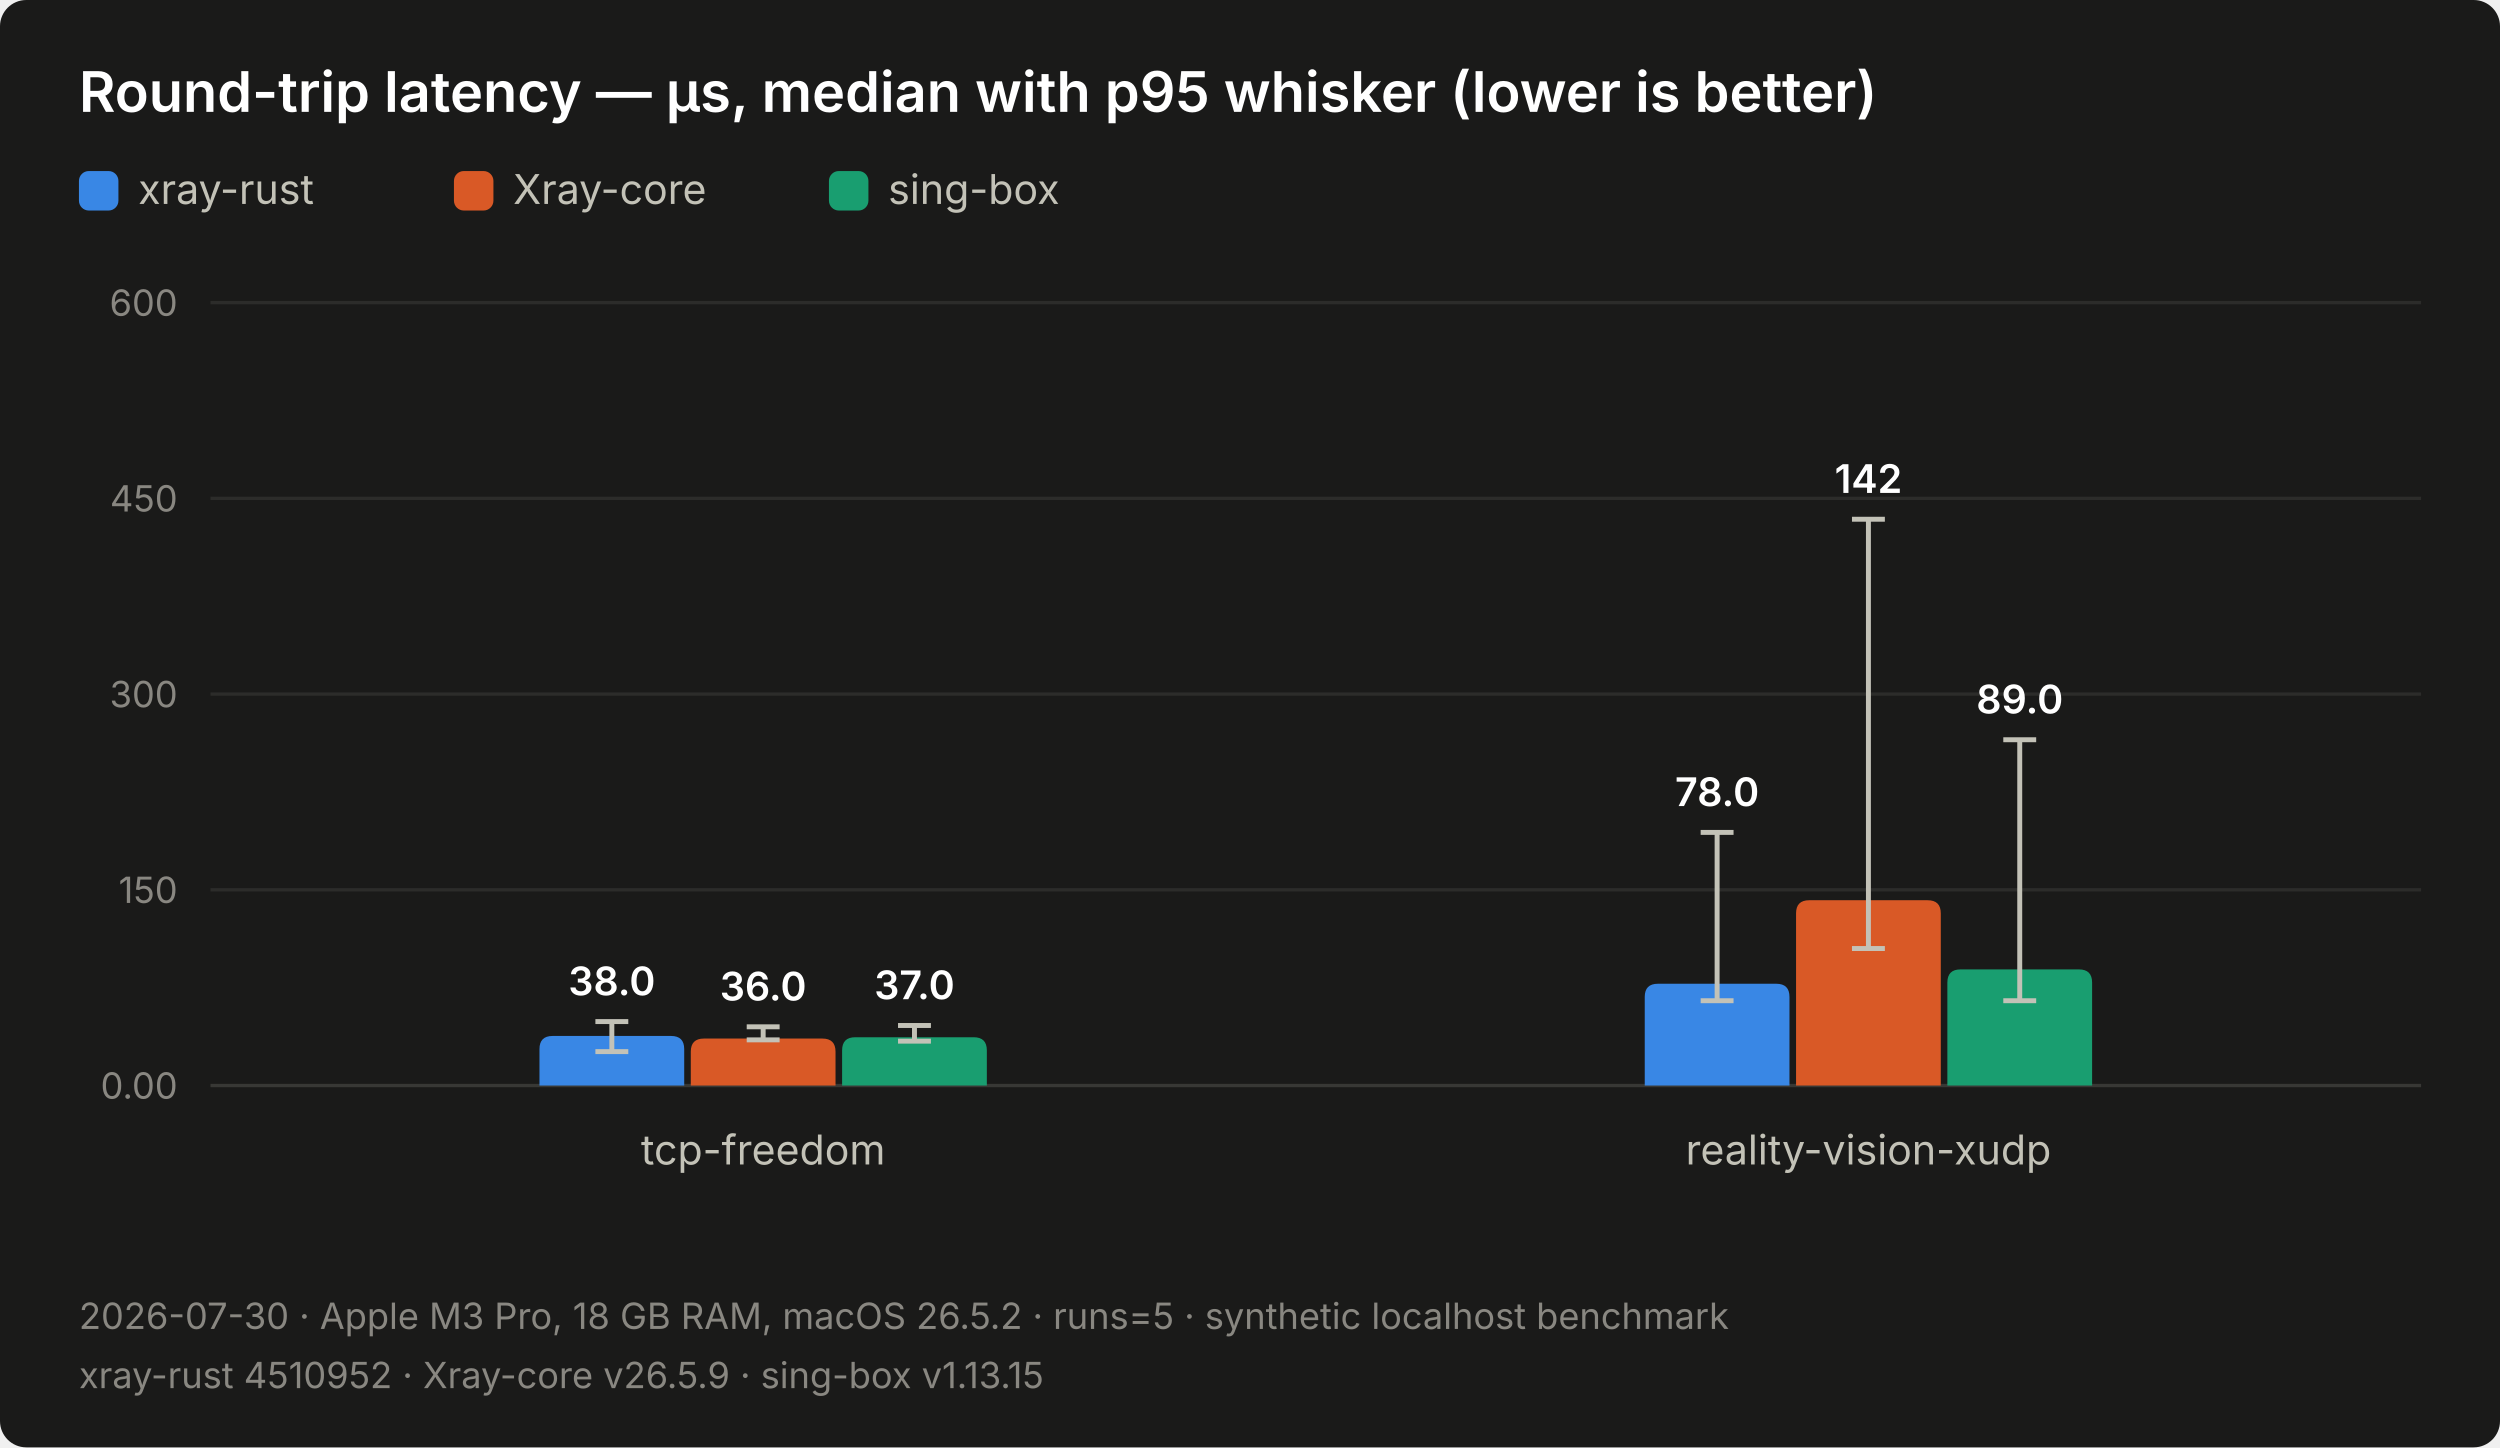
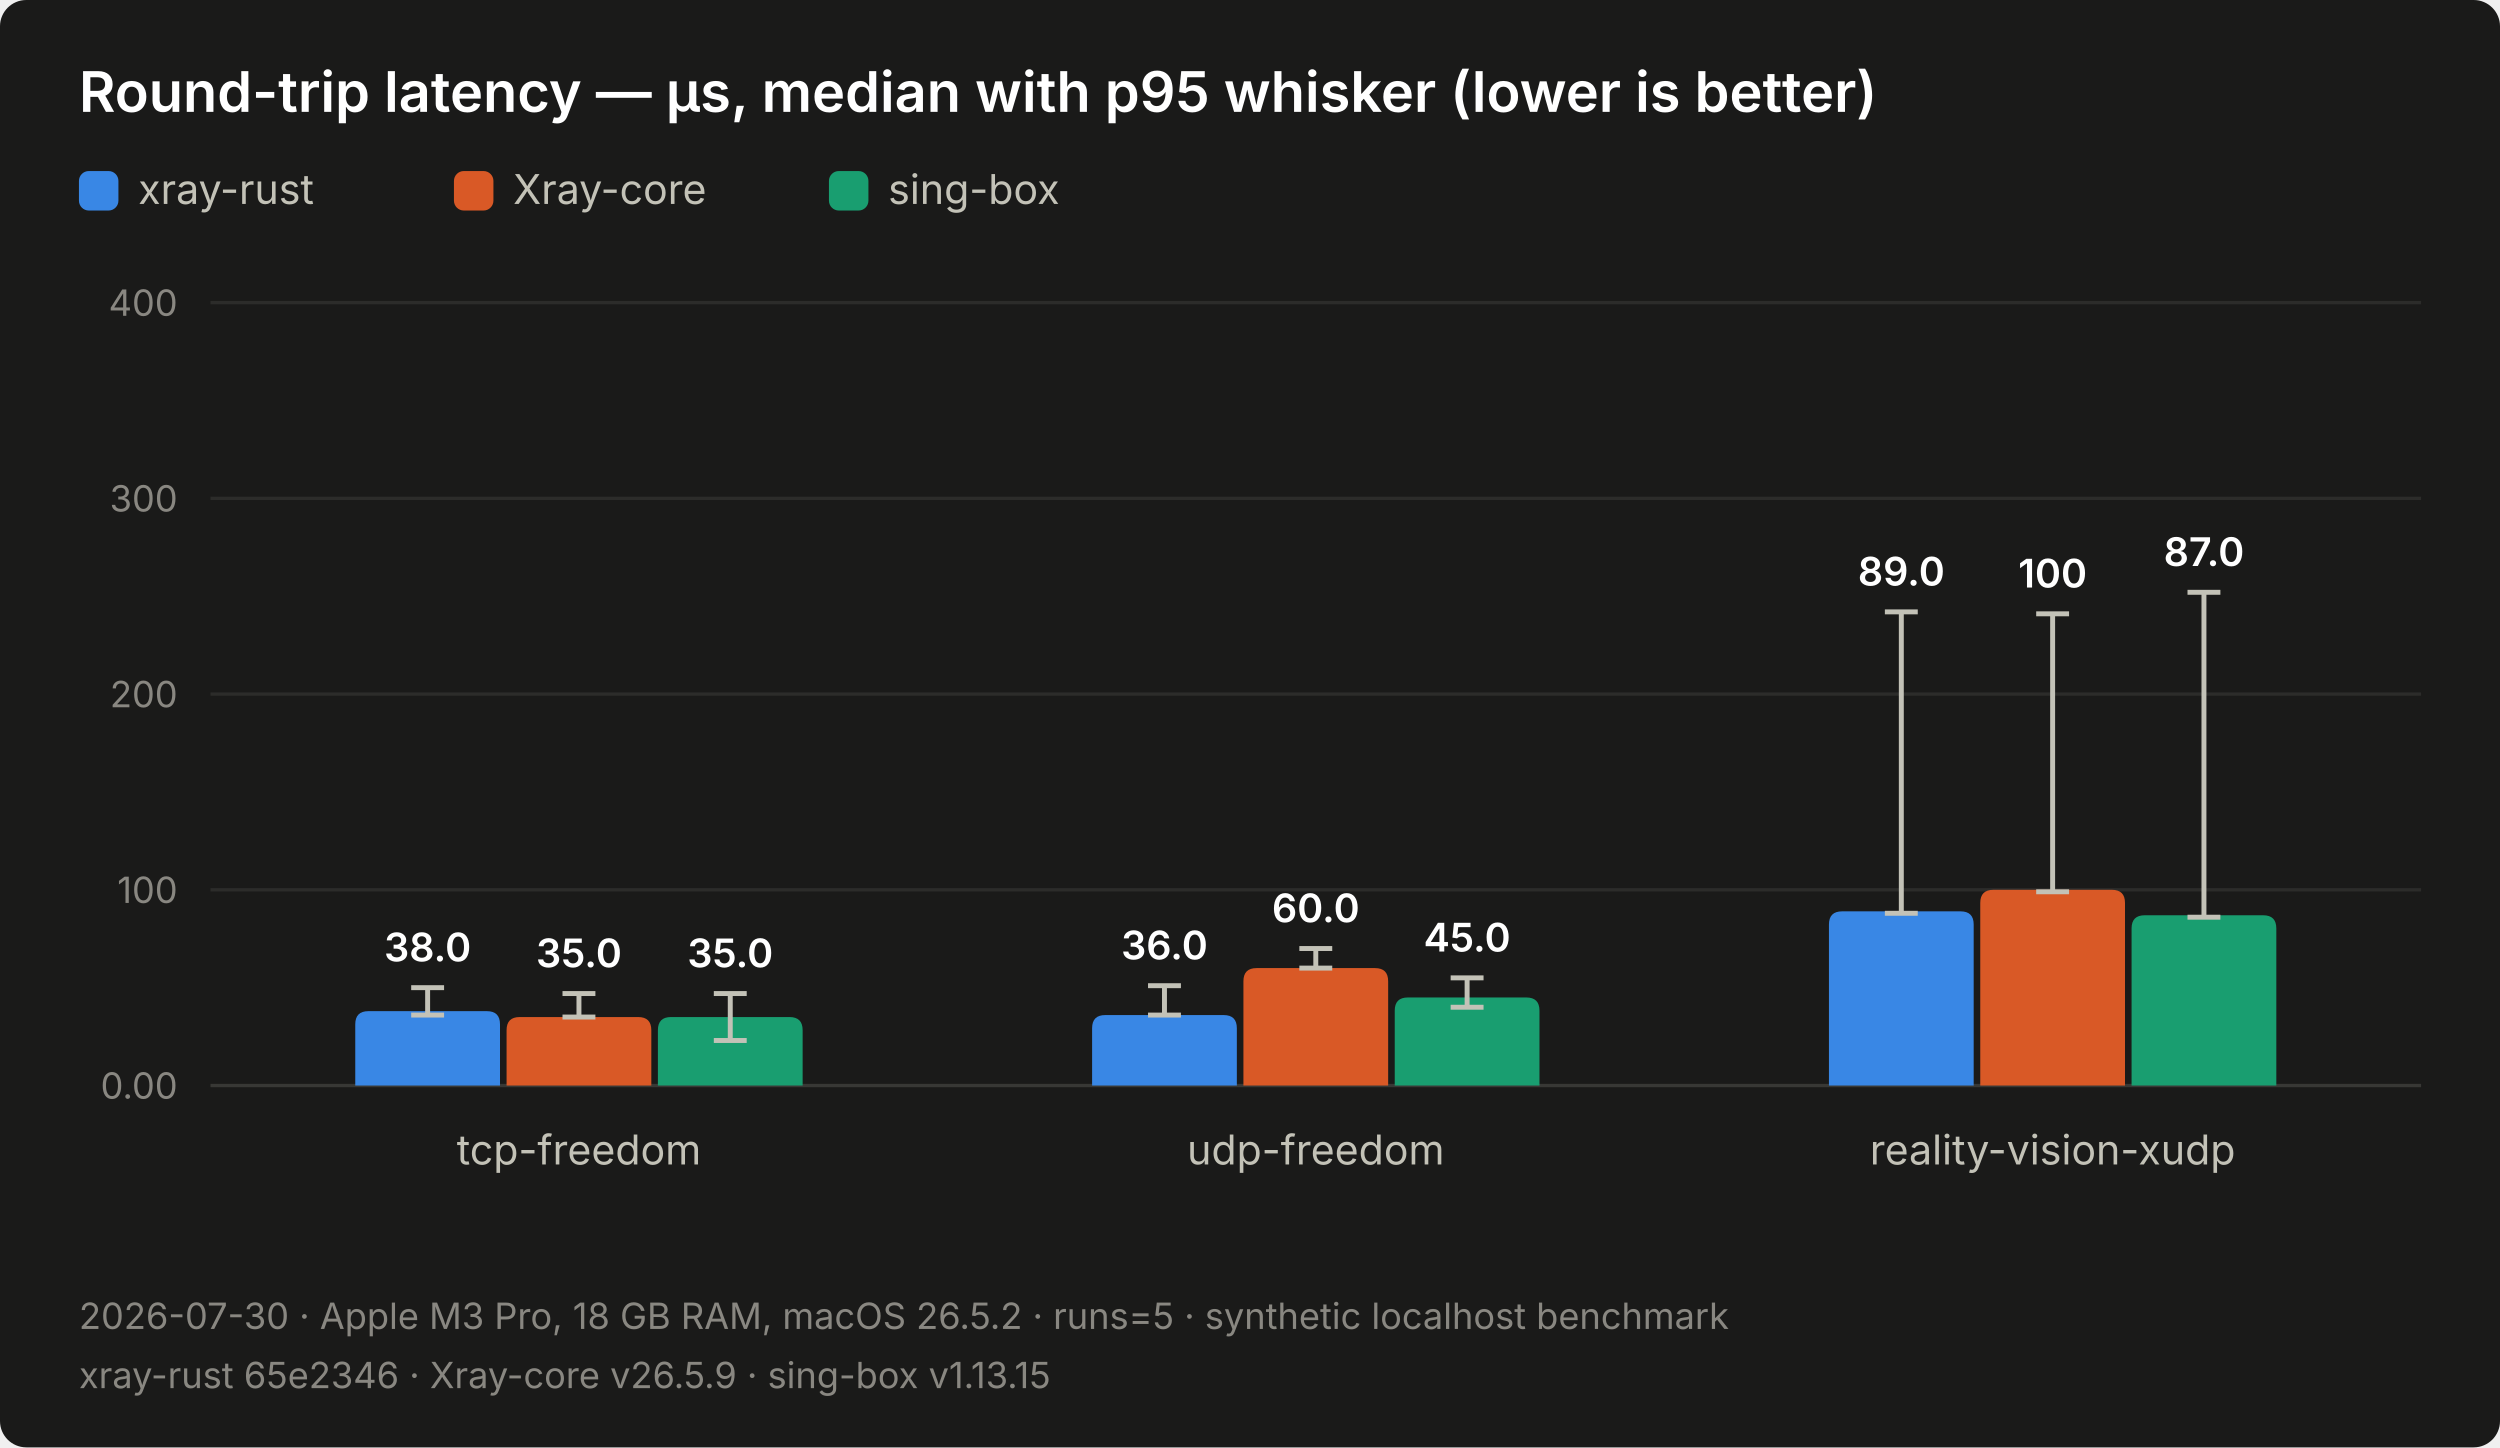
<svg xmlns="http://www.w3.org/2000/svg" width="760" height="440" viewBox="0 0 760 440" role="img" aria-label="Round-trip latency — µs, median with p95 whisker (lower is better)">
  <rect width="760" height="440" fill="#1a1a19" rx="8" />
  <text x="24" y="34" font-family="system-ui, -apple-system, 'Segoe UI', sans-serif" font-size="17" font-weight="600" fill="#ffffff">Round-trip latency — µs, median with p95 whisker (lower is better)</text>
  <rect x="24.00" y="52" width="12" height="12" rx="3" fill="#3987e5" />
  <text x="42.00" y="62" font-family="system-ui, -apple-system, 'Segoe UI', sans-serif" font-size="12.5" fill="#c3c2b7">xray-rust</text>
  <rect x="138.00" y="52" width="12" height="12" rx="3" fill="#d95926" />
  <text x="156.00" y="62" font-family="system-ui, -apple-system, 'Segoe UI', sans-serif" font-size="12.5" fill="#c3c2b7">Xray-core</text>
  <rect x="252.00" y="52" width="12" height="12" rx="3" fill="#199e70" />
  <text x="270.00" y="62" font-family="system-ui, -apple-system, 'Segoe UI', sans-serif" font-size="12.5" fill="#c3c2b7">sing-box</text>
  <text x="54" y="334.00" font-family="system-ui, -apple-system, 'Segoe UI', sans-serif" font-size="11" fill="#898781" text-anchor="end">0.00</text>
  <line x1="64" y1="270.50" x2="736" y2="270.50" stroke="#2c2c2a" stroke-width="1" />
-   <text x="54" y="274.50" font-family="system-ui, -apple-system, 'Segoe UI', sans-serif" font-size="11" fill="#898781" text-anchor="end">150</text>
+   <text x="54" y="274.50" font-family="system-ui, -apple-system, 'Segoe UI', sans-serif" font-size="11" fill="#898781" text-anchor="end">100</text>
  <line x1="64" y1="211.00" x2="736" y2="211.00" stroke="#2c2c2a" stroke-width="1" />
-   <text x="54" y="215.00" font-family="system-ui, -apple-system, 'Segoe UI', sans-serif" font-size="11" fill="#898781" text-anchor="end">300</text>
+   <text x="54" y="215.00" font-family="system-ui, -apple-system, 'Segoe UI', sans-serif" font-size="11" fill="#898781" text-anchor="end">200</text>
  <line x1="64" y1="151.50" x2="736" y2="151.50" stroke="#2c2c2a" stroke-width="1" />
-   <text x="54" y="155.50" font-family="system-ui, -apple-system, 'Segoe UI', sans-serif" font-size="11" fill="#898781" text-anchor="end">450</text>
+   <text x="54" y="155.50" font-family="system-ui, -apple-system, 'Segoe UI', sans-serif" font-size="11" fill="#898781" text-anchor="end">300</text>
  <line x1="64" y1="92.00" x2="736" y2="92.00" stroke="#2c2c2a" stroke-width="1" />
-   <text x="54" y="96.00" font-family="system-ui, -apple-system, 'Segoe UI', sans-serif" font-size="11" fill="#898781" text-anchor="end">600</text>
+   <text x="54" y="96.00" font-family="system-ui, -apple-system, 'Segoe UI', sans-serif" font-size="11" fill="#898781" text-anchor="end">400</text>
  <line x1="64" y1="330" x2="736" y2="330" stroke="#383835" stroke-width="1" />
-   <path d="M 164.00 330.00 L 164.00 318.93 Q 164.00 314.93 168.00 314.93 L 204.00 314.93 Q 208.00 314.93 208.00 318.93 L 208.00 330.00 Z" fill="#3987e5" />
-   <line x1="186.00" y1="319.69" x2="186.00" y2="310.56" stroke="#c3c2b7" stroke-width="1.5" />
-   <line x1="181.00" y1="319.69" x2="191.00" y2="319.69" stroke="#c3c2b7" stroke-width="1.5" />
-   <line x1="181.00" y1="310.56" x2="191.00" y2="310.56" stroke="#c3c2b7" stroke-width="1.5" />
-   <text x="186.00" y="302.56" font-family="system-ui, -apple-system, 'Segoe UI', sans-serif" font-size="12" font-weight="600" fill="#ffffff" text-anchor="middle">38.0</text>
-   <path d="M 210.00 330.00 L 210.00 319.72 Q 210.00 315.72 214.00 315.72 L 250.00 315.72 Q 254.00 315.72 254.00 319.72 L 254.00 330.00 Z" fill="#d95926" />
-   <line x1="232.00" y1="316.12" x2="232.00" y2="312.15" stroke="#c3c2b7" stroke-width="1.5" />
-   <line x1="227.00" y1="316.12" x2="237.00" y2="316.12" stroke="#c3c2b7" stroke-width="1.5" />
-   <line x1="227.00" y1="312.15" x2="237.00" y2="312.15" stroke="#c3c2b7" stroke-width="1.5" />
-   <text x="232.00" y="304.15" font-family="system-ui, -apple-system, 'Segoe UI', sans-serif" font-size="12" font-weight="600" fill="#ffffff" text-anchor="middle">36.0</text>
-   <path d="M 256.00 330.00 L 256.00 319.32 Q 256.00 315.32 260.00 315.32 L 296.00 315.32 Q 300.00 315.32 300.00 319.32 L 300.00 330.00 Z" fill="#199e70" />
-   <line x1="278.00" y1="316.51" x2="278.00" y2="311.75" stroke="#c3c2b7" stroke-width="1.5" />
-   <line x1="273.00" y1="316.51" x2="283.00" y2="316.51" stroke="#c3c2b7" stroke-width="1.5" />
-   <line x1="273.00" y1="311.75" x2="283.00" y2="311.75" stroke="#c3c2b7" stroke-width="1.5" />
-   <text x="278.00" y="303.75" font-family="system-ui, -apple-system, 'Segoe UI', sans-serif" font-size="12" font-weight="600" fill="#ffffff" text-anchor="middle">37.0</text>
-   <text x="232.00" y="354" font-family="system-ui, -apple-system, 'Segoe UI', sans-serif" font-size="12.5" fill="#c3c2b7" text-anchor="middle">tcp-freedom</text>
-   <path d="M 500.00 330.00 L 500.00 303.06 Q 500.00 299.06 504.00 299.06 L 540.00 299.06 Q 544.00 299.06 544.00 303.06 L 544.00 330.00 Z" fill="#3987e5" />
-   <line x1="522.00" y1="304.22" x2="522.00" y2="253.05" stroke="#c3c2b7" stroke-width="1.5" />
-   <line x1="517.00" y1="304.22" x2="527.00" y2="304.22" stroke="#c3c2b7" stroke-width="1.5" />
-   <line x1="517.00" y1="253.05" x2="527.00" y2="253.05" stroke="#c3c2b7" stroke-width="1.5" />
-   <text x="522.00" y="245.05" font-family="system-ui, -apple-system, 'Segoe UI', sans-serif" font-size="12" font-weight="600" fill="#ffffff" text-anchor="middle">78.0</text>
-   <path d="M 546.00 330.00 L 546.00 277.67 Q 546.00 273.67 550.00 273.67 L 586.00 273.67 Q 590.00 273.67 590.00 277.67 L 590.00 330.00 Z" fill="#d95926" />
-   <line x1="568.00" y1="288.35" x2="568.00" y2="157.85" stroke="#c3c2b7" stroke-width="1.5" />
-   <line x1="563.00" y1="288.35" x2="573.00" y2="288.35" stroke="#c3c2b7" stroke-width="1.5" />
-   <line x1="563.00" y1="157.85" x2="573.00" y2="157.85" stroke="#c3c2b7" stroke-width="1.5" />
-   <text x="568.00" y="149.85" font-family="system-ui, -apple-system, 'Segoe UI', sans-serif" font-size="12" font-weight="600" fill="#ffffff" text-anchor="middle">142</text>
-   <path d="M 592.00 330.00 L 592.00 298.70 Q 592.00 294.70 596.00 294.70 L 632.00 294.70 Q 636.00 294.70 636.00 298.70 L 636.00 330.00 Z" fill="#199e70" />
-   <line x1="614.00" y1="304.22" x2="614.00" y2="224.88" stroke="#c3c2b7" stroke-width="1.5" />
-   <line x1="609.00" y1="304.22" x2="619.00" y2="304.22" stroke="#c3c2b7" stroke-width="1.5" />
-   <line x1="609.00" y1="224.88" x2="619.00" y2="224.88" stroke="#c3c2b7" stroke-width="1.5" />
-   <text x="614.00" y="216.88" font-family="system-ui, -apple-system, 'Segoe UI', sans-serif" font-size="12" font-weight="600" fill="#ffffff" text-anchor="middle">89.0</text>
-   <text x="568.00" y="354" font-family="system-ui, -apple-system, 'Segoe UI', sans-serif" font-size="12.5" fill="#c3c2b7" text-anchor="middle">reality-vision-xudp</text>
+   <path d="M 108.00 330.00 L 108.00 311.39 Q 108.00 307.39 112.00 307.39 L 148.00 307.39 Q 152.00 307.39 152.00 311.39 L 152.00 330.00 Z" fill="#3987e5" />
+   <line x1="130.00" y1="308.58" x2="130.00" y2="300.25" stroke="#c3c2b7" stroke-width="1.5" />
+   <line x1="125.00" y1="308.58" x2="135.00" y2="308.58" stroke="#c3c2b7" stroke-width="1.5" />
+   <line x1="125.00" y1="300.25" x2="135.00" y2="300.25" stroke="#c3c2b7" stroke-width="1.5" />
+   <text x="130.00" y="292.25" font-family="system-ui, -apple-system, 'Segoe UI', sans-serif" font-size="12" font-weight="600" fill="#ffffff" text-anchor="middle">38.0</text>
+   <path d="M 154.00 330.00 L 154.00 313.18 Q 154.00 309.18 158.00 309.18 L 194.00 309.18 Q 198.00 309.18 198.00 313.18 L 198.00 330.00 Z" fill="#d95926" />
+   <line x1="176.00" y1="309.18" x2="176.00" y2="302.04" stroke="#c3c2b7" stroke-width="1.5" />
+   <line x1="171.00" y1="309.18" x2="181.00" y2="309.18" stroke="#c3c2b7" stroke-width="1.5" />
+   <line x1="171.00" y1="302.04" x2="181.00" y2="302.04" stroke="#c3c2b7" stroke-width="1.5" />
+   <text x="176.00" y="294.04" font-family="system-ui, -apple-system, 'Segoe UI', sans-serif" font-size="12" font-weight="600" fill="#ffffff" text-anchor="middle">35.0</text>
+   <path d="M 200.00 330.00 L 200.00 313.18 Q 200.00 309.18 204.00 309.18 L 240.00 309.18 Q 244.00 309.18 244.00 313.18 L 244.00 330.00 Z" fill="#199e70" />
+   <line x1="222.00" y1="316.31" x2="222.00" y2="302.04" stroke="#c3c2b7" stroke-width="1.5" />
+   <line x1="217.00" y1="316.31" x2="227.00" y2="316.31" stroke="#c3c2b7" stroke-width="1.5" />
+   <line x1="217.00" y1="302.04" x2="227.00" y2="302.04" stroke="#c3c2b7" stroke-width="1.5" />
+   <text x="222.00" y="294.04" font-family="system-ui, -apple-system, 'Segoe UI', sans-serif" font-size="12" font-weight="600" fill="#ffffff" text-anchor="middle">35.0</text>
+   <text x="176.00" y="354" font-family="system-ui, -apple-system, 'Segoe UI', sans-serif" font-size="12.5" fill="#c3c2b7" text-anchor="middle">tcp-freedom</text>
+   <path d="M 332.00 330.00 L 332.00 312.58 Q 332.00 308.58 336.00 308.58 L 372.00 308.58 Q 376.00 308.58 376.00 312.58 L 376.00 330.00 Z" fill="#3987e5" />
+   <line x1="354.00" y1="308.58" x2="354.00" y2="299.65" stroke="#c3c2b7" stroke-width="1.5" />
+   <line x1="349.00" y1="308.58" x2="359.00" y2="308.58" stroke="#c3c2b7" stroke-width="1.5" />
+   <line x1="349.00" y1="299.65" x2="359.00" y2="299.65" stroke="#c3c2b7" stroke-width="1.5" />
+   <text x="354.00" y="291.65" font-family="system-ui, -apple-system, 'Segoe UI', sans-serif" font-size="12" font-weight="600" fill="#ffffff" text-anchor="middle">36.0</text>
+   <path d="M 378.00 330.00 L 378.00 298.30 Q 378.00 294.30 382.00 294.30 L 418.00 294.30 Q 422.00 294.30 422.00 298.30 L 422.00 330.00 Z" fill="#d95926" />
+   <line x1="400.00" y1="294.30" x2="400.00" y2="288.35" stroke="#c3c2b7" stroke-width="1.5" />
+   <line x1="395.00" y1="294.30" x2="405.00" y2="294.30" stroke="#c3c2b7" stroke-width="1.5" />
+   <line x1="395.00" y1="288.35" x2="405.00" y2="288.35" stroke="#c3c2b7" stroke-width="1.5" />
+   <text x="400.00" y="280.35" font-family="system-ui, -apple-system, 'Segoe UI', sans-serif" font-size="12" font-weight="600" fill="#ffffff" text-anchor="middle">60.0</text>
+   <path d="M 424.00 330.00 L 424.00 307.23 Q 424.00 303.23 428.00 303.23 L 464.00 303.23 Q 468.00 303.23 468.00 307.23 L 468.00 330.00 Z" fill="#199e70" />
+   <line x1="446.00" y1="306.20" x2="446.00" y2="297.27" stroke="#c3c2b7" stroke-width="1.5" />
+   <line x1="441.00" y1="306.20" x2="451.00" y2="306.20" stroke="#c3c2b7" stroke-width="1.5" />
+   <line x1="441.00" y1="297.27" x2="451.00" y2="297.27" stroke="#c3c2b7" stroke-width="1.5" />
+   <text x="446.00" y="289.27" font-family="system-ui, -apple-system, 'Segoe UI', sans-serif" font-size="12" font-weight="600" fill="#ffffff" text-anchor="middle">45.0</text>
+   <text x="400.00" y="354" font-family="system-ui, -apple-system, 'Segoe UI', sans-serif" font-size="12.5" fill="#c3c2b7" text-anchor="middle">udp-freedom</text>
+   <path d="M 556.00 330.00 L 556.00 281.05 Q 556.00 277.05 560.00 277.05 L 596.00 277.05 Q 600.00 277.05 600.00 281.05 L 600.00 330.00 Z" fill="#3987e5" />
+   <line x1="578.00" y1="277.64" x2="578.00" y2="186.01" stroke="#c3c2b7" stroke-width="1.5" />
+   <line x1="573.00" y1="277.64" x2="583.00" y2="277.64" stroke="#c3c2b7" stroke-width="1.5" />
+   <line x1="573.00" y1="186.01" x2="583.00" y2="186.01" stroke="#c3c2b7" stroke-width="1.5" />
+   <text x="578.00" y="178.01" font-family="system-ui, -apple-system, 'Segoe UI', sans-serif" font-size="12" font-weight="600" fill="#ffffff" text-anchor="middle">89.0</text>
+   <path d="M 602.00 330.00 L 602.00 274.50 Q 602.00 270.50 606.00 270.50 L 642.00 270.50 Q 646.00 270.50 646.00 274.50 L 646.00 330.00 Z" fill="#d95926" />
+   <line x1="624.00" y1="271.10" x2="624.00" y2="186.60" stroke="#c3c2b7" stroke-width="1.5" />
+   <line x1="619.00" y1="271.10" x2="629.00" y2="271.10" stroke="#c3c2b7" stroke-width="1.5" />
+   <line x1="619.00" y1="186.60" x2="629.00" y2="186.60" stroke="#c3c2b7" stroke-width="1.5" />
+   <text x="624.00" y="178.60" font-family="system-ui, -apple-system, 'Segoe UI', sans-serif" font-size="12" font-weight="600" fill="#ffffff" text-anchor="middle">100</text>
+   <path d="M 648.00 330.00 L 648.00 282.24 Q 648.00 278.24 652.00 278.24 L 688.00 278.24 Q 692.00 278.24 692.00 282.24 L 692.00 330.00 Z" fill="#199e70" />
+   <line x1="670.00" y1="278.83" x2="670.00" y2="180.06" stroke="#c3c2b7" stroke-width="1.5" />
+   <line x1="665.00" y1="278.83" x2="675.00" y2="278.83" stroke="#c3c2b7" stroke-width="1.5" />
+   <line x1="665.00" y1="180.06" x2="675.00" y2="180.06" stroke="#c3c2b7" stroke-width="1.5" />
+   <text x="670.00" y="172.06" font-family="system-ui, -apple-system, 'Segoe UI', sans-serif" font-size="12" font-weight="600" fill="#ffffff" text-anchor="middle">87.0</text>
+   <text x="624.00" y="354" font-family="system-ui, -apple-system, 'Segoe UI', sans-serif" font-size="12.5" fill="#c3c2b7" text-anchor="middle">reality-vision-xudp</text>
  <text x="24" y="404" font-family="system-ui, -apple-system, 'Segoe UI', sans-serif" font-size="11" fill="#898781">2026-07-30 · Apple M3 Pro, 18 GB RAM, macOS 26.5.2 · runs=5 · synthetic localhost benchmark</text>
-   <text x="24" y="422" font-family="system-ui, -apple-system, 'Segoe UI', sans-serif" font-size="11" fill="#898781">xray-rust 4510952 · Xray-core v26.5.9 · sing-box v1.13.15</text>
+   <text x="24" y="422" font-family="system-ui, -apple-system, 'Segoe UI', sans-serif" font-size="11" fill="#898781">xray-rust 65e2346 · Xray-core v26.5.9 · sing-box v1.13.15</text>
</svg>
